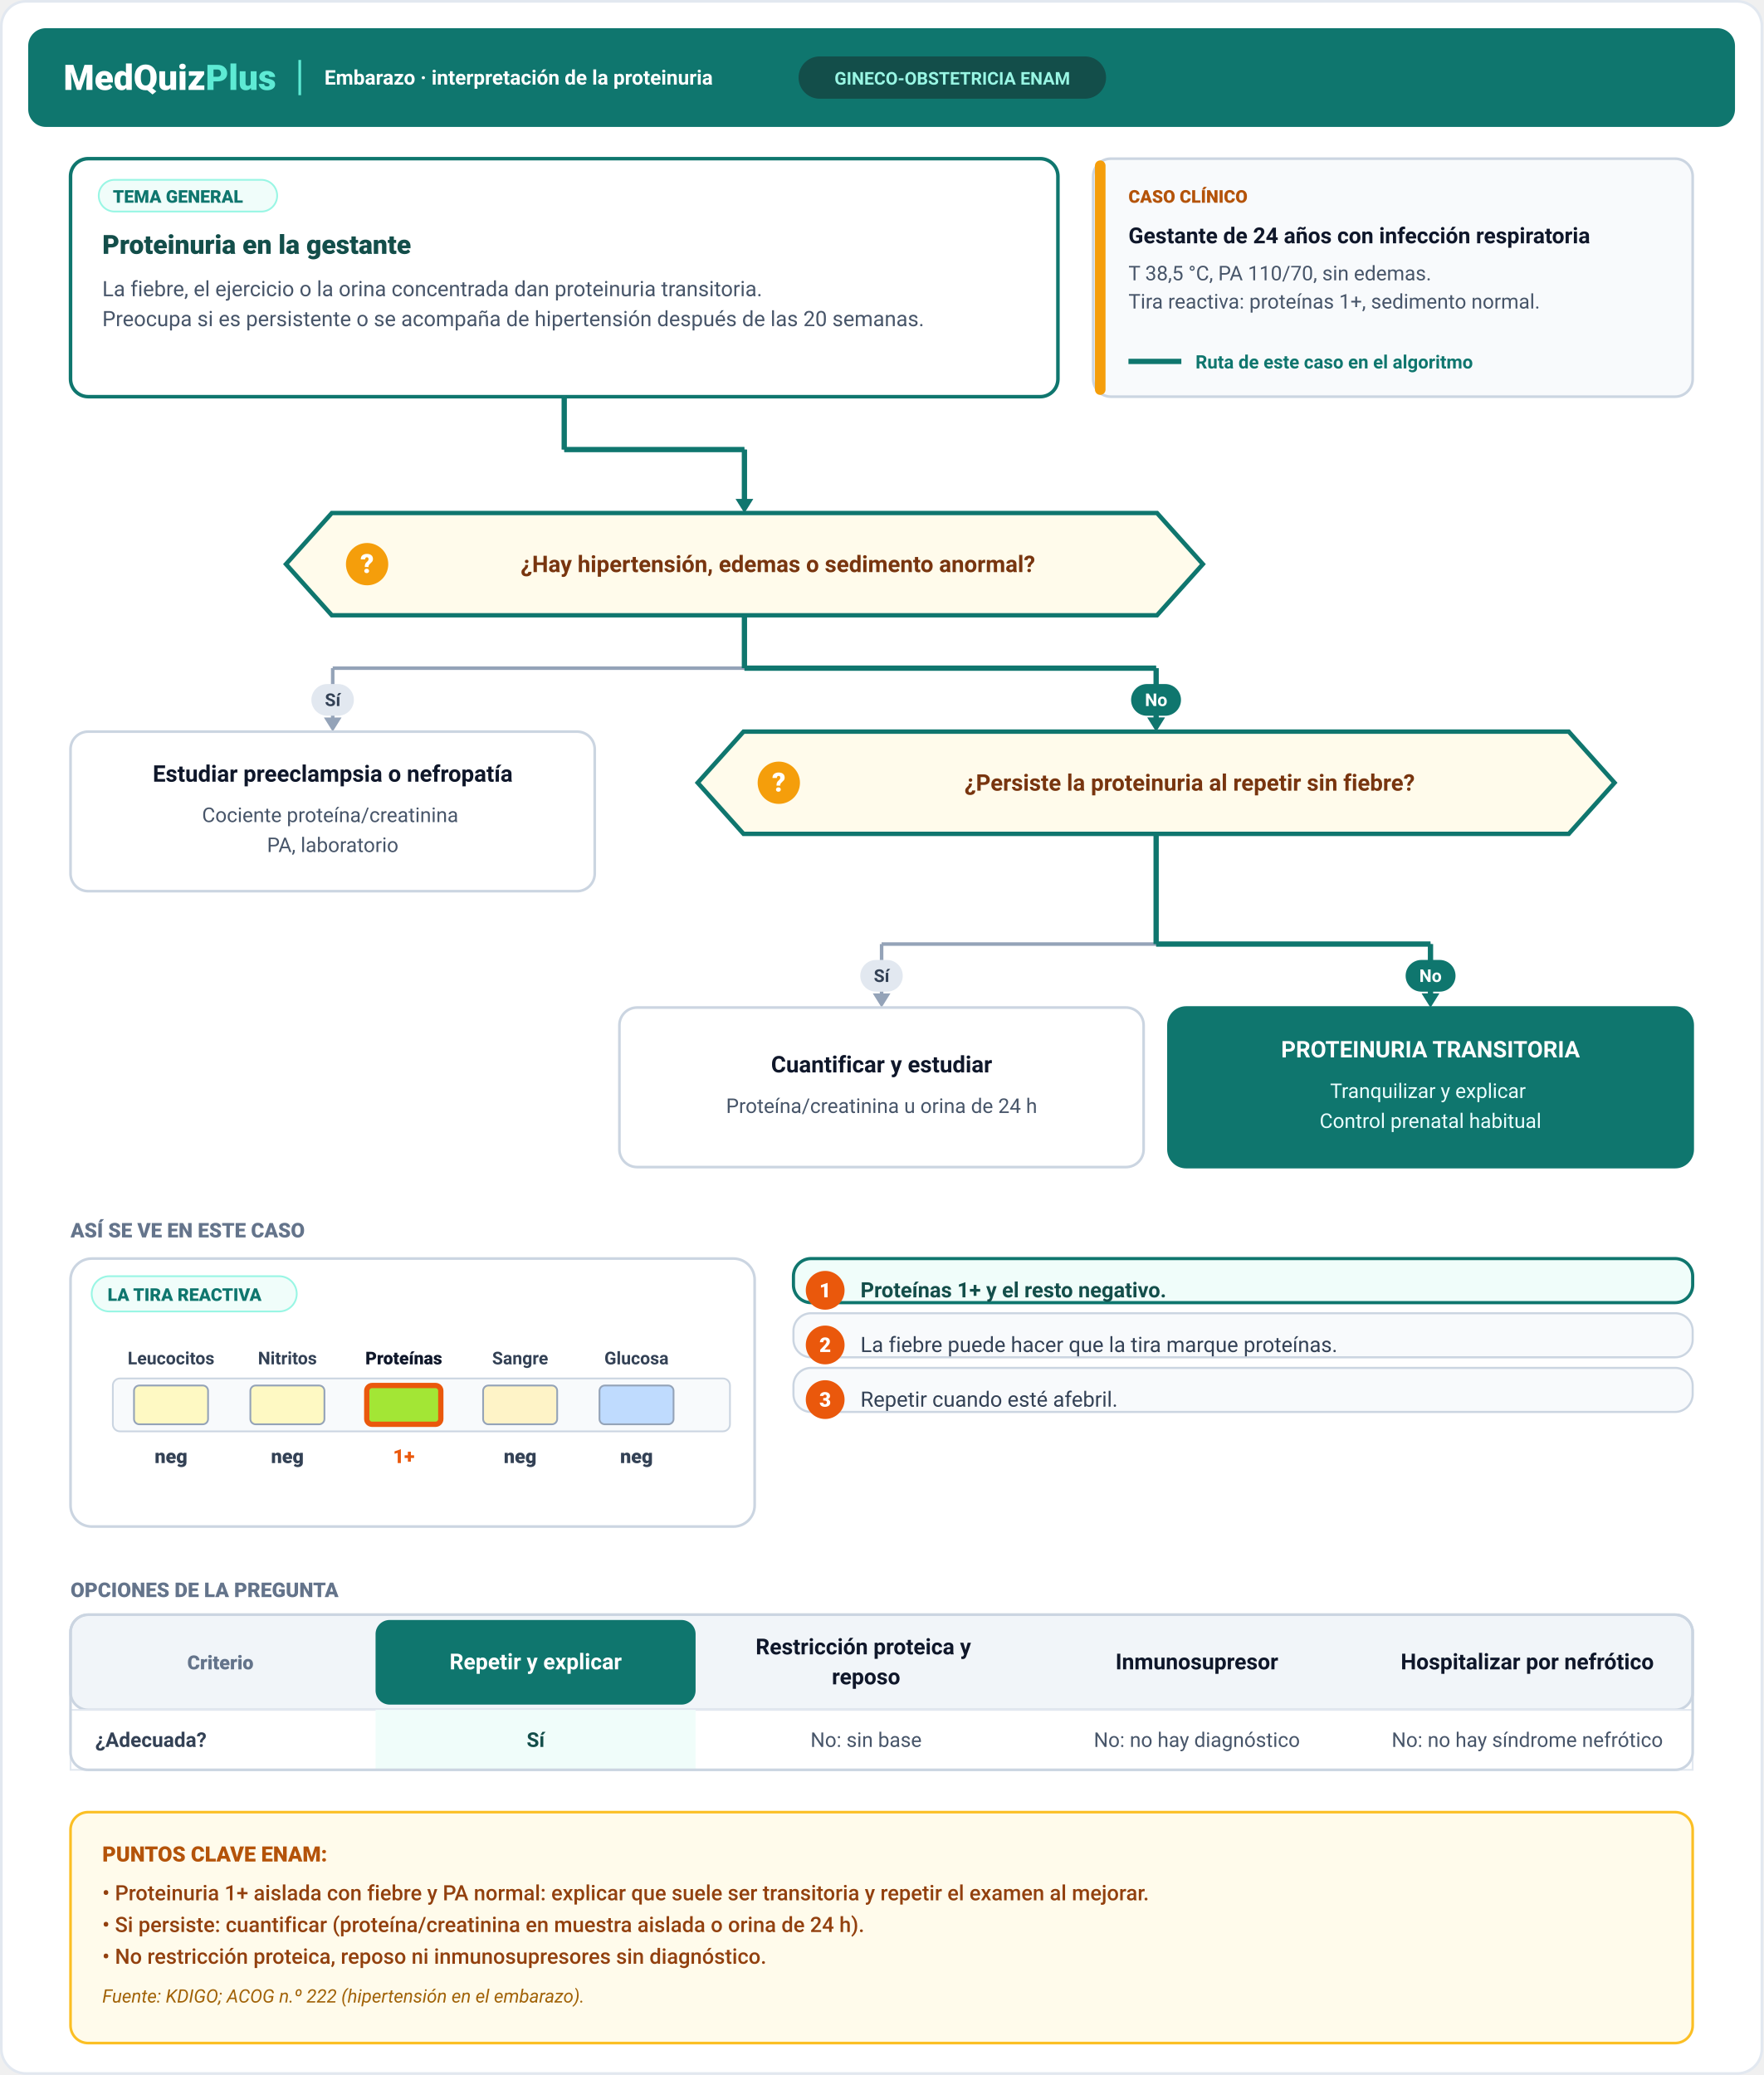
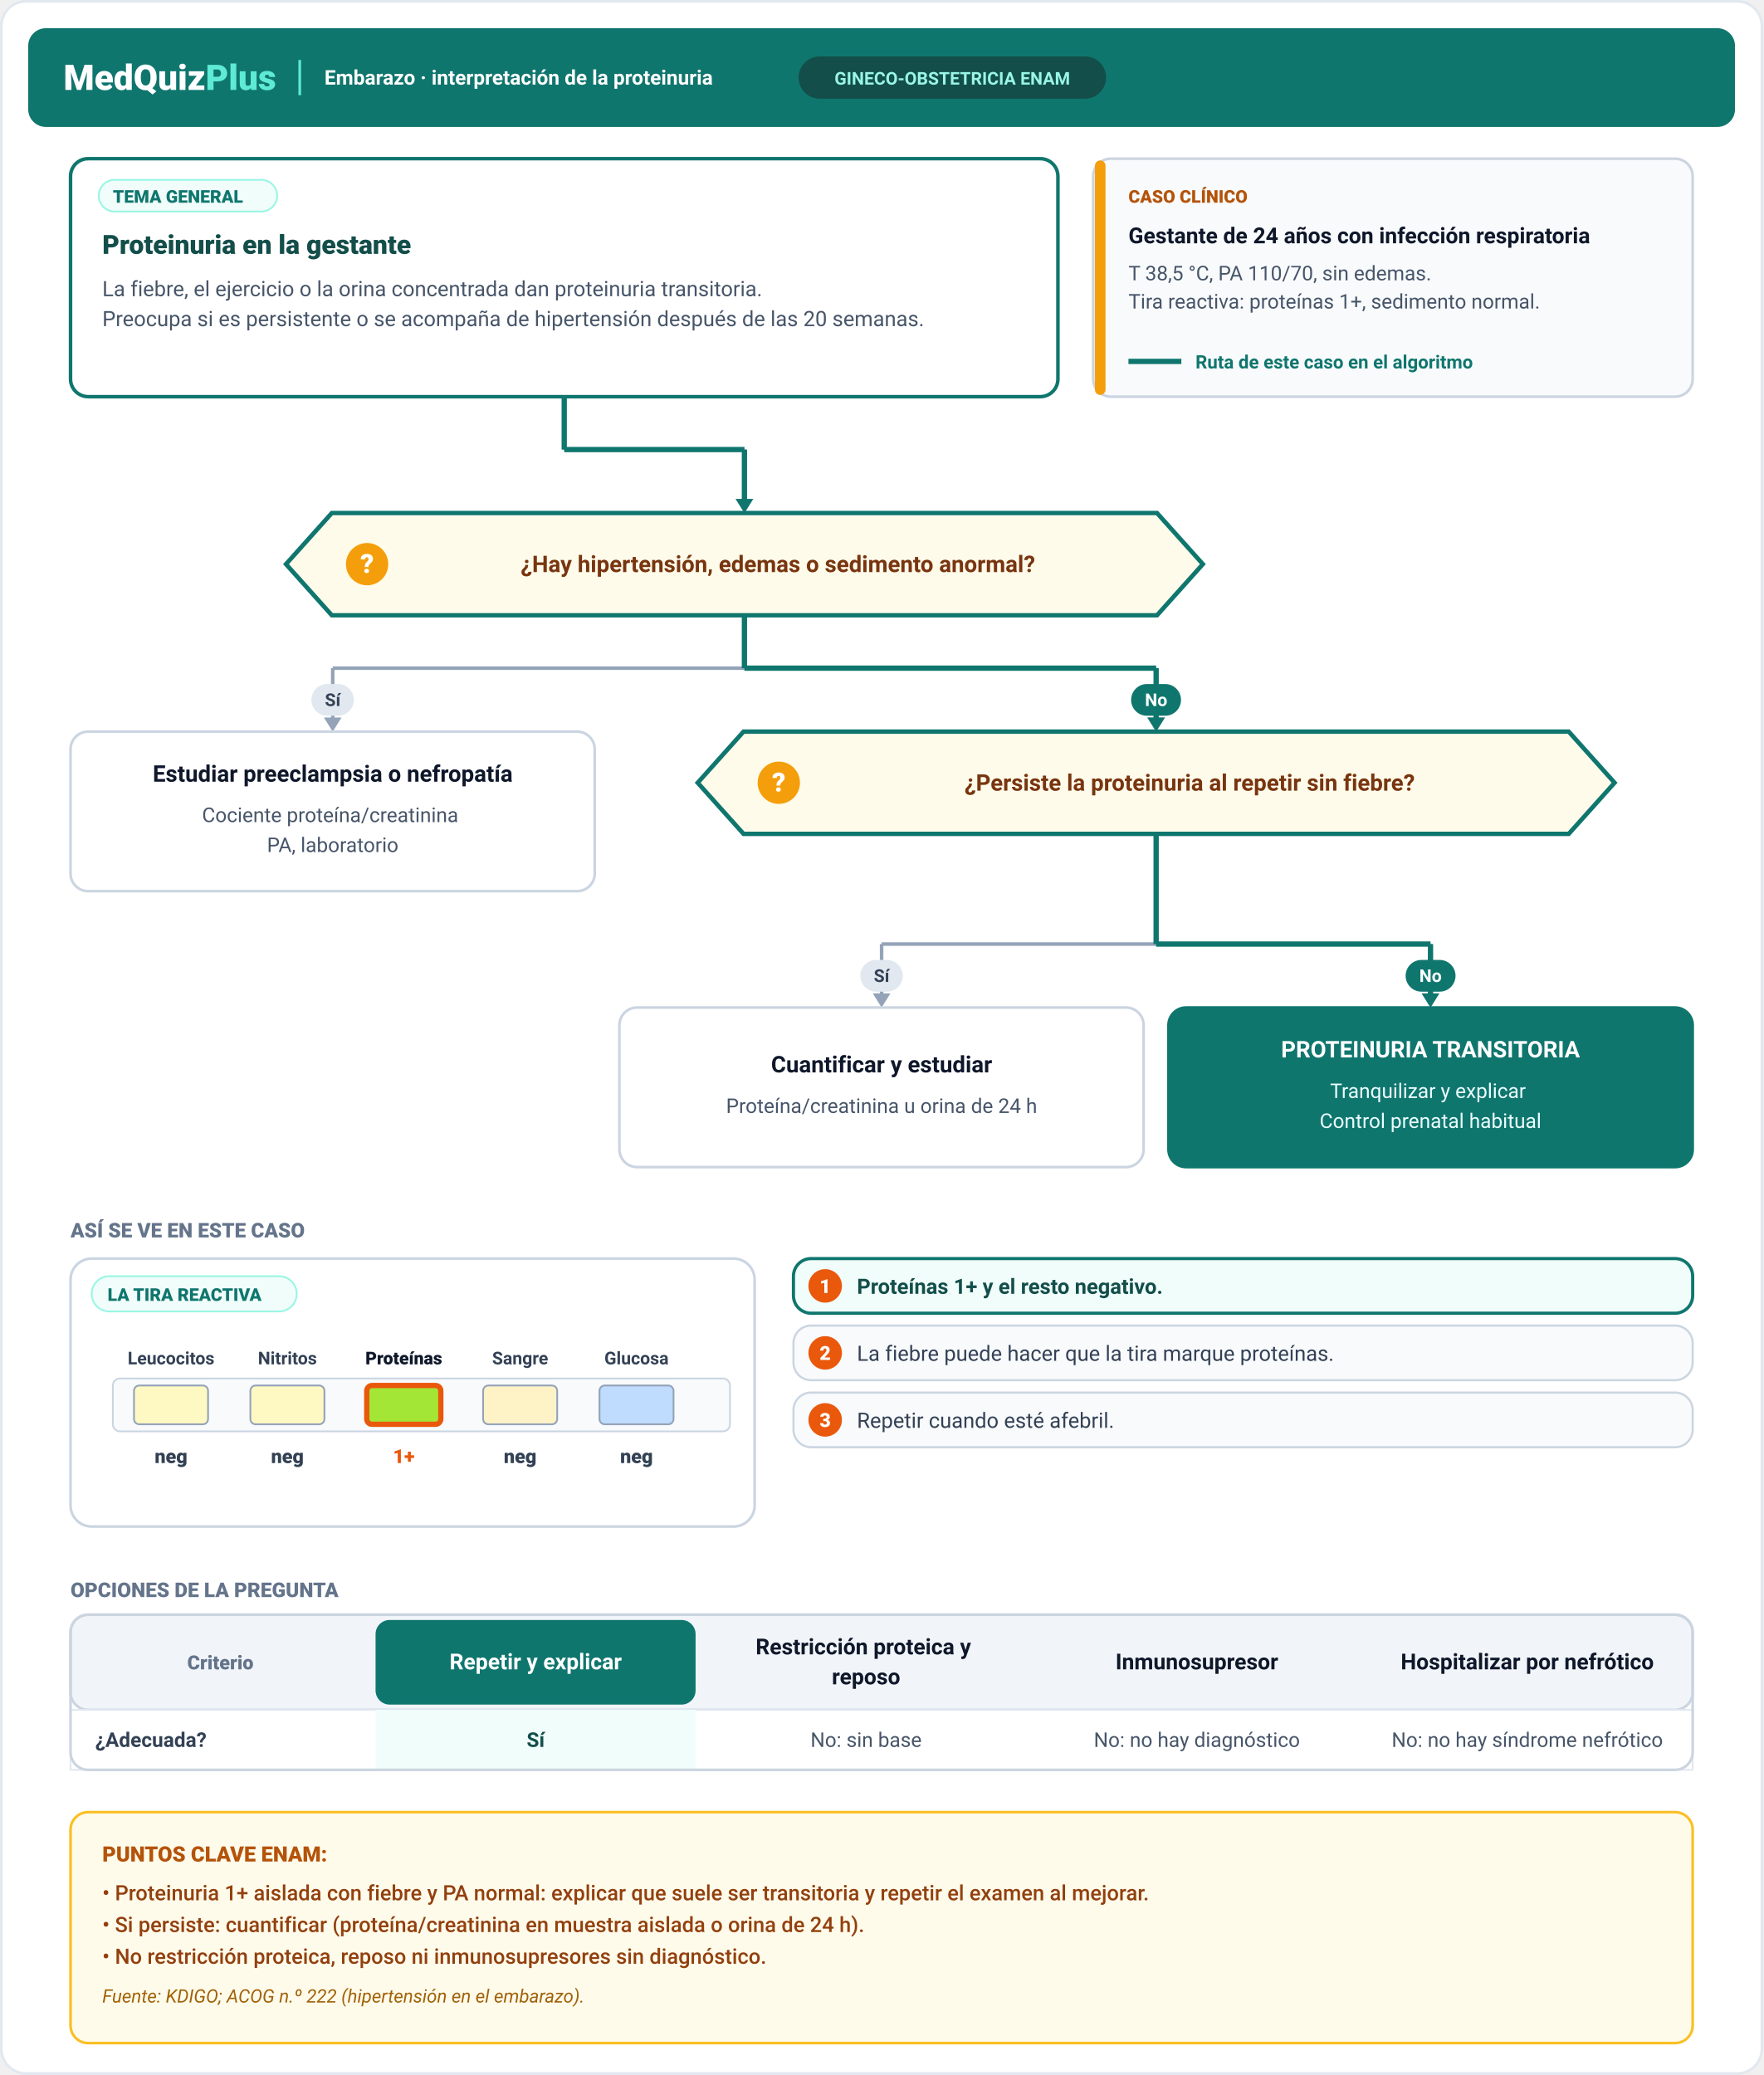
<svg xmlns="http://www.w3.org/2000/svg" width="1000" height="1177" viewBox="0 0 1000 1177" font-family="Segoe UI, Roboto, Helvetica, Arial, sans-serif" role="img" aria-label="Proteinuria de 1+ en gestante con fiebre: probablemente transitoria, repetir">
  <rect x="0.75" y="0.75" width="998.5" height="1175.4" rx="14" fill="#ffffff" stroke="#e2e8f0" stroke-width="1.5" />
  <rect x="16.0" y="16.0" width="968.0" height="56.0" rx="10" fill="#0f766e" stroke="none" stroke-width="1.5" />
  <text x="36" y="51.0" font-size="20" font-weight="800" fill="#ffffff">MedQuiz<tspan fill="#5eead4">Plus</tspan>
  </text>
  <line x1="170.0" y1="34.0" x2="170.0" y2="54.0" stroke="#5eead4" stroke-width="1.5" />
  <text x="184.0" y="48.0" font-size="11.5" font-weight="700" font-style="normal" fill="#ffffff" text-anchor="start" data-max="542">
    <tspan x="184.0" dy="0">Embarazo · interpretación de la proteinuria</tspan>
  </text>
  <rect x="452.9" y="32.0" width="174.4" height="24.0" rx="12" fill="#134e4a" stroke="none" stroke-width="1.5" />
  <text x="540.1" y="48.0" font-size="10" font-weight="700" font-style="normal" fill="#99f6e4" text-anchor="middle" data-max="158">
    <tspan x="540.1" dy="0">GINECO-OBSTETRICIA ENAM</tspan>
  </text>
  <rect x="40.0" y="90.0" width="560.0" height="135.0" rx="10" fill="#ffffff" stroke="#0f766e" stroke-width="2" />
  <rect x="56.0" y="102.0" width="101.2" height="18.0" rx="9" fill="#f0fdfa" stroke="#99f6e4" stroke-width="1" />
  <text x="64.0" y="115.0" font-size="10" font-weight="800" font-style="normal" fill="#0f766e" text-anchor="start" data-max="0">
    <tspan x="64.0" dy="0">TEMA GENERAL</tspan>
  </text>
  <text x="58.0" y="144.0" font-size="15" font-weight="800" font-style="normal" fill="#134e4a" text-anchor="start" data-max="524">
    <tspan x="58.0" dy="0">Proteinuria en la gestante</tspan>
  </text>
  <text x="58.0" y="168.0" font-size="12" font-weight="400" font-style="normal" fill="#475569" text-anchor="start" data-max="524">
    <tspan x="58.0" dy="0">La fiebre, el ejercicio o la orina concentrada dan proteinuria transitoria.</tspan>
    <tspan x="58.0" dy="17">Preocupa si es persistente o se acompaña de hipertensión después de las 20 semanas.</tspan>
  </text>
  <rect x="620.0" y="90.0" width="340.0" height="135.0" rx="10" fill="#f8fafc" stroke="#cbd5e1" stroke-width="1.5" />
  <rect x="621.0" y="91.0" width="6.0" height="133.0" rx="3" fill="#f59e0b" stroke="none" stroke-width="1.5" />
  <text x="640.0" y="115.0" font-size="10" font-weight="800" font-style="normal" fill="#b45309" text-anchor="start" data-max="0">
    <tspan x="640.0" dy="0">CASO CLÍNICO</tspan>
  </text>
  <text x="640.0" y="138.0" font-size="12.5" font-weight="700" font-style="normal" fill="#0f172a" text-anchor="start" data-max="304">
    <tspan x="640.0" dy="0">Gestante de 24 años con infección respiratoria</tspan>
  </text>
  <text x="640.0" y="159.0" font-size="11.5" font-weight="400" font-style="normal" fill="#475569" text-anchor="start" data-max="304">
    <tspan x="640.0" dy="0">T 38,5 °C, PA 110/70, sin edemas.</tspan>
    <tspan x="640.0" dy="16">Tira reactiva: proteínas 1+, sedimento normal.</tspan>
  </text>
  <line x1="640.0" y1="205.0" x2="670.0" y2="205.0" stroke="#0f766e" stroke-width="3" />
  <text x="678.0" y="209.0" font-size="10.5" font-weight="700" font-style="normal" fill="#0f766e" text-anchor="start" data-max="260">
    <tspan x="678.0" dy="0">Ruta de este caso en el algoritmo</tspan>
  </text>
  <line x1="320.0" y1="225.0" x2="320.0" y2="255.0" stroke="#94a3b8" stroke-width="2" />
  <line x1="320.0" y1="255.0" x2="422.2" y2="255.0" stroke="#94a3b8" stroke-width="2" />
  <line x1="422.2" y1="255.0" x2="422.2" y2="284.0" stroke="#94a3b8" stroke-width="2" />
  <polygon points="417.2,283.0 427.2,283.0 422.2,291.0" fill="#94a3b8" />
  <line x1="422.2" y1="349.0" x2="422.2" y2="379.0" stroke="#94a3b8" stroke-width="2" />
  <line x1="188.7" y1="379.0" x2="655.7" y2="379.0" stroke="#94a3b8" stroke-width="2" />
  <line x1="188.7" y1="379.0" x2="188.7" y2="408.0" stroke="#94a3b8" stroke-width="2" />
  <polygon points="183.7,407.0 193.7,407.0 188.7,415.0" fill="#94a3b8" />
  <line x1="655.7" y1="379.0" x2="655.7" y2="408.0" stroke="#94a3b8" stroke-width="2" />
  <polygon points="650.7,407.0 660.7,407.0 655.7,415.0" fill="#94a3b8" />
  <line x1="655.7" y1="473.0" x2="655.7" y2="535.5" stroke="#94a3b8" stroke-width="2" />
  <line x1="500.0" y1="535.5" x2="811.3" y2="535.5" stroke="#94a3b8" stroke-width="2" />
  <line x1="500.0" y1="535.5" x2="500.0" y2="564.5" stroke="#94a3b8" stroke-width="2" />
  <polygon points="495.0,563.5 505.0,563.5 500.0,571.5" fill="#94a3b8" />
  <line x1="811.3" y1="535.5" x2="811.3" y2="564.5" stroke="#94a3b8" stroke-width="2" />
  <polygon points="806.3,563.5 816.3,563.5 811.3,571.5" fill="#94a3b8" />
  <line x1="320.0" y1="225.0" x2="320.0" y2="255.0" stroke="#0f766e" stroke-width="3" />
  <line x1="320.0" y1="255.0" x2="422.2" y2="255.0" stroke="#0f766e" stroke-width="3" />
  <line x1="422.2" y1="255.0" x2="422.2" y2="284.0" stroke="#0f766e" stroke-width="3" />
  <polygon points="417.2,283.0 427.2,283.0 422.2,291.0" fill="#0f766e" />
  <line x1="422.2" y1="349.0" x2="422.2" y2="379.0" stroke="#0f766e" stroke-width="3" />
  <line x1="422.2" y1="379.0" x2="655.7" y2="379.0" stroke="#0f766e" stroke-width="3" />
  <line x1="655.7" y1="379.0" x2="655.7" y2="408.0" stroke="#0f766e" stroke-width="3" />
  <polygon points="650.7,407.0 660.7,407.0 655.7,415.0" fill="#0f766e" />
  <line x1="655.7" y1="473.0" x2="655.7" y2="535.5" stroke="#0f766e" stroke-width="3" />
  <line x1="655.7" y1="535.5" x2="811.3" y2="535.5" stroke="#0f766e" stroke-width="3" />
  <line x1="811.3" y1="535.5" x2="811.3" y2="564.5" stroke="#0f766e" stroke-width="3" />
  <polygon points="806.3,563.5 816.3,563.5 811.3,571.5" fill="#0f766e" />
  <rect x="176.6" y="388.0" width="24.1" height="18.0" rx="9" fill="#e2e8f0" stroke="none" stroke-width="1.5" />
  <text x="188.7" y="400.5" font-size="10" font-weight="700" font-style="normal" fill="#334155" text-anchor="middle" data-max="0">
    <tspan x="188.7" dy="0">Sí</tspan>
  </text>
  <rect x="641.5" y="388.0" width="28.3" height="18.0" rx="9" fill="#0f766e" stroke="none" stroke-width="1.5" />
  <text x="655.7" y="400.5" font-size="10" font-weight="700" font-style="normal" fill="#ffffff" text-anchor="middle" data-max="0">
    <tspan x="655.7" dy="0">No</tspan>
  </text>
  <rect x="487.9" y="544.5" width="24.1" height="18.0" rx="9" fill="#e2e8f0" stroke="none" stroke-width="1.5" />
  <text x="500.0" y="557.0" font-size="10" font-weight="700" font-style="normal" fill="#334155" text-anchor="middle" data-max="0">
    <tspan x="500.0" dy="0">Sí</tspan>
  </text>
  <rect x="797.2" y="544.5" width="28.3" height="18.0" rx="9" fill="#0f766e" stroke="none" stroke-width="1.5" />
  <text x="811.3" y="557.0" font-size="10" font-weight="700" font-style="normal" fill="#ffffff" text-anchor="middle" data-max="0">
    <tspan x="811.3" dy="0">No</tspan>
  </text>
  <polygon points="162.2,320.0 188.2,291.0 656.2,291.0 682.2,320.0 656.2,349.0 188.2,349.0" fill="#fffbeb" stroke="#0f766e" stroke-width="2.5" />
  <circle cx="208.2" cy="320.0" r="12" fill="#f59e0b" stroke="none" stroke-width="0" />
  <text x="208.2" y="325.0" font-size="15" font-weight="800" font-style="normal" fill="#ffffff" text-anchor="middle" data-max="0">
    <tspan x="208.2" dy="0">?</tspan>
  </text>
  <text x="441.2" y="324.5" font-size="13" font-weight="700" font-style="normal" fill="#78350f" text-anchor="middle" data-max="410">
    <tspan x="441.2" dy="0">¿Hay hipertensión, edemas o sedimento anormal?</tspan>
  </text>
  <rect x="40.0" y="415.0" width="297.3" height="90.5" rx="10" fill="#ffffff" stroke="#cbd5e1" stroke-width="1.5" />
  <text x="188.7" y="443.4" font-size="13" font-weight="700" font-style="normal" fill="#0f172a" text-anchor="middle" data-max="269">
    <tspan x="188.7" dy="0">Estudiar preeclampsia o nefropatía</tspan>
  </text>
  <text x="188.7" y="466.3" font-size="11.5" font-weight="400" font-style="normal" fill="#475569" text-anchor="middle" data-max="269">
    <tspan x="188.7" dy="0">Cociente proteína/creatinina</tspan>
    <tspan x="188.7" dy="17">PA, laboratorio</tspan>
  </text>
  <polygon points="395.7,444.0 421.7,415.0 889.7,415.0 915.7,444.0 889.7,473.0 421.7,473.0" fill="#fffbeb" stroke="#0f766e" stroke-width="2.5" />
  <circle cx="441.7" cy="444.0" r="12" fill="#f59e0b" stroke="none" stroke-width="0" />
  <text x="441.7" y="449.0" font-size="15" font-weight="800" font-style="normal" fill="#ffffff" text-anchor="middle" data-max="0">
    <tspan x="441.7" dy="0">?</tspan>
  </text>
  <text x="674.7" y="448.5" font-size="13" font-weight="700" font-style="normal" fill="#78350f" text-anchor="middle" data-max="410">
    <tspan x="674.7" dy="0">¿Persiste la proteinuria al repetir sin fiebre?</tspan>
  </text>
  <rect x="351.3" y="571.5" width="297.3" height="90.5" rx="10" fill="#ffffff" stroke="#cbd5e1" stroke-width="1.5" />
  <text x="500.0" y="608.3" font-size="13" font-weight="700" font-style="normal" fill="#0f172a" text-anchor="middle" data-max="269">
    <tspan x="500.0" dy="0">Cuantificar y estudiar</tspan>
  </text>
  <text x="500.0" y="631.3" font-size="11.5" font-weight="400" font-style="normal" fill="#475569" text-anchor="middle" data-max="269">
    <tspan x="500.0" dy="0">Proteína/creatinina u orina de 24 h</tspan>
  </text>
  <rect x="662.7" y="571.5" width="297.3" height="90.5" rx="10" fill="#0f766e" stroke="#0f766e" stroke-width="1.5" />
  <text x="811.3" y="599.8" font-size="13" font-weight="700" font-style="normal" fill="#ffffff" text-anchor="middle" data-max="269">
    <tspan x="811.3" dy="0">PROTEINURIA TRANSITORIA</tspan>
  </text>
  <text x="811.3" y="622.8" font-size="11.5" font-weight="400" font-style="normal" fill="#ecfeff" text-anchor="middle" data-max="269">
    <tspan x="811.3" dy="0">Tranquilizar y explicar</tspan>
    <tspan x="811.3" dy="17">Control prenatal habitual</tspan>
  </text>
  <text x="40.0" y="701.9" font-size="11.5" font-weight="800" font-style="normal" fill="#64748b" text-anchor="start" data-max="900">
    <tspan x="40.0" dy="0">ASÍ SE VE EN ESTE CASO</tspan>
  </text>
  <rect x="40.0" y="713.9" width="388.0" height="152.0" rx="12" fill="#ffffff" stroke="#cbd5e1" stroke-width="1.5" />
  <rect x="52.0" y="723.9" width="116.3" height="20.0" rx="10" fill="#f0fdfa" stroke="#99f6e4" stroke-width="1" />
  <text x="61.0" y="737.9" font-size="10" font-weight="800" font-style="normal" fill="#0f766e" text-anchor="start" data-max="346">
    <tspan x="61.0" dy="0">LA TIRA REACTIVA</tspan>
  </text>
-   <g transform="translate(54.0,751.9) scale(1.0)">
-     <rect x="10" y="30" width="350" height="30" rx="4" fill="#f8fafc" stroke="#cbd5e1" />
-     <rect x="22" y="34" width="42" height="22" rx="3" fill="#fef9c3" stroke="#94a3b8" stroke-width="1" />
-     <text x="43" y="22" font-size="10" font-weight="600" fill="#334155" text-anchor="middle" data-max="0">Leucocitos</text>
-     <text x="43" y="78" font-size="11" font-weight="800" fill="#334155" text-anchor="middle" data-max="0">neg</text>
-     <rect x="88" y="34" width="42" height="22" rx="3" fill="#fef9c3" stroke="#94a3b8" stroke-width="1" />
-     <text x="109" y="22" font-size="10" font-weight="600" fill="#334155" text-anchor="middle" data-max="0">Nitritos</text>
-     <text x="109" y="78" font-size="11" font-weight="800" fill="#334155" text-anchor="middle" data-max="0">neg</text>
-     <rect x="154" y="34" width="42" height="22" rx="3" fill="#a3e635" stroke="#ea580c" stroke-width="3" />
-     <text x="175" y="22" font-size="10" font-weight="800" fill="#0f172a" text-anchor="middle" data-max="0">Proteínas</text>
-     <text x="175" y="78" font-size="11" font-weight="800" fill="#ea580c" text-anchor="middle" data-max="0">1+</text>
-     <rect x="220" y="34" width="42" height="22" rx="3" fill="#fef3c7" stroke="#94a3b8" stroke-width="1" />
-     <text x="241" y="22" font-size="10" font-weight="600" fill="#334155" text-anchor="middle" data-max="0">Sangre</text>
-     <text x="241" y="78" font-size="11" font-weight="800" fill="#334155" text-anchor="middle" data-max="0">neg</text>
-     <rect x="286" y="34" width="42" height="22" rx="3" fill="#bfdbfe" stroke="#94a3b8" stroke-width="1" />
-     <text x="307" y="22" font-size="10" font-weight="600" fill="#334155" text-anchor="middle" data-max="0">Glucosa</text>
-     <text x="307" y="78" font-size="11" font-weight="800" fill="#334155" text-anchor="middle" data-max="0">neg</text>
+   <g data-box="54.0 751.9 360.0 90.0">
+     <g transform="translate(54.0,751.9) scale(1.0)">
+       <rect x="10" y="30" width="350" height="30" rx="4" fill="#f8fafc" stroke="#cbd5e1" />
+       <rect x="22" y="34" width="42" height="22" rx="3" fill="#fef9c3" stroke="#94a3b8" stroke-width="1" />
+       <text x="43" y="22" font-size="10" font-weight="600" fill="#334155" text-anchor="middle" data-max="0">Leucocitos</text>
+       <text x="43" y="78" font-size="11" font-weight="800" fill="#334155" text-anchor="middle" data-max="0">neg</text>
+       <rect x="88" y="34" width="42" height="22" rx="3" fill="#fef9c3" stroke="#94a3b8" stroke-width="1" />
+       <text x="109" y="22" font-size="10" font-weight="600" fill="#334155" text-anchor="middle" data-max="0">Nitritos</text>
+       <text x="109" y="78" font-size="11" font-weight="800" fill="#334155" text-anchor="middle" data-max="0">neg</text>
+       <rect x="154" y="34" width="42" height="22" rx="3" fill="#a3e635" stroke="#ea580c" stroke-width="3" />
+       <text x="175" y="22" font-size="10" font-weight="800" fill="#0f172a" text-anchor="middle" data-max="0">Proteínas</text>
+       <text x="175" y="78" font-size="11" font-weight="800" fill="#ea580c" text-anchor="middle" data-max="0">1+</text>
+       <rect x="220" y="34" width="42" height="22" rx="3" fill="#fef3c7" stroke="#94a3b8" stroke-width="1" />
+       <text x="241" y="22" font-size="10" font-weight="600" fill="#334155" text-anchor="middle" data-max="0">Sangre</text>
+       <text x="241" y="78" font-size="11" font-weight="800" fill="#334155" text-anchor="middle" data-max="0">neg</text>
+       <rect x="286" y="34" width="42" height="22" rx="3" fill="#bfdbfe" stroke="#94a3b8" stroke-width="1" />
+       <text x="307" y="22" font-size="10" font-weight="600" fill="#334155" text-anchor="middle" data-max="0">Glucosa</text>
+       <text x="307" y="78" font-size="11" font-weight="800" fill="#334155" text-anchor="middle" data-max="0">neg</text>
+     </g>
  </g>
-   <rect x="450.0" y="713.9" width="510.0" height="25.0" rx="10" fill="#f0fdfa" stroke="#0f766e" stroke-width="1.8" />
-   <circle cx="468.0" cy="731.9" r="11" fill="#ea580c" stroke="none" stroke-width="0" />
-   <text x="468.0" y="735.9" font-size="11.5" font-weight="800" font-style="normal" fill="#ffffff" text-anchor="middle" data-max="0">
+   <rect x="450.0" y="713.9" width="510.0" height="31.0" rx="10" fill="#f0fdfa" stroke="#0f766e" stroke-width="1.8" />
+   <circle cx="468.0" cy="729.4" r="9.5" fill="#ea580c" stroke="none" stroke-width="0" />
+   <text x="468.0" y="733.4" font-size="11" font-weight="800" font-style="normal" fill="#ffffff" text-anchor="middle" data-max="0">
    <tspan x="468.0" dy="0">1</tspan>
  </text>
-   <text x="488.0" y="735.9" font-size="12" font-weight="600" font-style="normal" fill="#134e4a" text-anchor="start" data-max="466">
-     <tspan x="488.0" dy="0">Proteínas 1+ y el resto negativo.</tspan>
-   </text>
-   <rect x="450.0" y="744.9" width="510.0" height="25.0" rx="10" fill="#f8fafc" stroke="#cbd5e1" stroke-width="1.2" />
-   <circle cx="468.0" cy="762.9" r="11" fill="#ea580c" stroke="none" stroke-width="0" />
-   <text x="468.0" y="766.9" font-size="11.5" font-weight="800" font-style="normal" fill="#ffffff" text-anchor="middle" data-max="0">
+   <text x="486.0" y="733.9" font-size="12" font-weight="600" font-style="normal" fill="#134e4a" text-anchor="start" data-max="466">
+     <tspan x="486.0" dy="0">Proteínas 1+ y el resto negativo.</tspan>
+   </text>
+   <rect x="450.0" y="751.9" width="510.0" height="31.0" rx="10" fill="#f8fafc" stroke="#cbd5e1" stroke-width="1.2" />
+   <circle cx="468.0" cy="767.4" r="9.5" fill="#ea580c" stroke="none" stroke-width="0" />
+   <text x="468.0" y="771.4" font-size="11" font-weight="800" font-style="normal" fill="#ffffff" text-anchor="middle" data-max="0">
    <tspan x="468.0" dy="0">2</tspan>
  </text>
-   <text x="488.0" y="766.9" font-size="12" font-weight="400" font-style="normal" fill="#334155" text-anchor="start" data-max="466">
-     <tspan x="488.0" dy="0">La fiebre puede hacer que la tira marque proteínas.</tspan>
-   </text>
-   <rect x="450.0" y="775.9" width="510.0" height="25.0" rx="10" fill="#f8fafc" stroke="#cbd5e1" stroke-width="1.2" />
-   <circle cx="468.0" cy="793.9" r="11" fill="#ea580c" stroke="none" stroke-width="0" />
-   <text x="468.0" y="797.9" font-size="11.5" font-weight="800" font-style="normal" fill="#ffffff" text-anchor="middle" data-max="0">
+   <text x="486.0" y="771.9" font-size="12" font-weight="400" font-style="normal" fill="#334155" text-anchor="start" data-max="466">
+     <tspan x="486.0" dy="0">La fiebre puede hacer que la tira marque proteínas.</tspan>
+   </text>
+   <rect x="450.0" y="789.9" width="510.0" height="31.0" rx="10" fill="#f8fafc" stroke="#cbd5e1" stroke-width="1.2" />
+   <circle cx="468.0" cy="805.4" r="9.5" fill="#ea580c" stroke="none" stroke-width="0" />
+   <text x="468.0" y="809.4" font-size="11" font-weight="800" font-style="normal" fill="#ffffff" text-anchor="middle" data-max="0">
    <tspan x="468.0" dy="0">3</tspan>
  </text>
-   <text x="488.0" y="797.9" font-size="12" font-weight="400" font-style="normal" fill="#334155" text-anchor="start" data-max="466">
-     <tspan x="488.0" dy="0">Repetir cuando esté afebril.</tspan>
+   <text x="486.0" y="809.9" font-size="12" font-weight="400" font-style="normal" fill="#334155" text-anchor="start" data-max="466">
+     <tspan x="486.0" dy="0">Repetir cuando esté afebril.</tspan>
  </text>
  <text x="40.0" y="905.9" font-size="11.5" font-weight="800" font-style="normal" fill="#64748b" text-anchor="start" data-max="900">
    <tspan x="40.0" dy="0">OPCIONES DE LA PREGUNTA</tspan>
  </text>
  <rect x="40.0" y="915.9" width="920.0" height="54.0" rx="10" fill="#f1f5f9" stroke="#cbd5e1" stroke-width="1.5" />
  <text x="125.0" y="946.9" font-size="11" font-weight="800" font-style="normal" fill="#64748b" text-anchor="middle" data-max="154">
    <tspan x="125.0" dy="0">Criterio</tspan>
  </text>
  <rect x="213.0" y="918.9" width="181.5" height="48.0" rx="8" fill="#0f766e" stroke="none" stroke-width="1.5" />
  <text x="303.8" y="946.9" font-size="12.5" font-weight="700" font-style="normal" fill="#ffffff" text-anchor="middle" data-max="168">
    <tspan x="303.8" dy="0">Repetir y explicar</tspan>
  </text>
  <text x="491.2" y="938.4" font-size="12.5" font-weight="700" font-style="normal" fill="#0f172a" text-anchor="middle" data-max="168">
    <tspan x="491.2" dy="0">Restricción proteica y</tspan>
    <tspan x="491.2" dy="17">reposo</tspan>
  </text>
  <text x="678.8" y="946.9" font-size="12.5" font-weight="700" font-style="normal" fill="#0f172a" text-anchor="middle" data-max="168">
    <tspan x="678.8" dy="0">Inmunosupresor</tspan>
  </text>
  <text x="866.2" y="946.9" font-size="12.5" font-weight="700" font-style="normal" fill="#0f172a" text-anchor="middle" data-max="168">
    <tspan x="866.2" dy="0">Hospitalizar por nefrótico</tspan>
  </text>
  <rect x="40.0" y="969.9" width="920.0" height="34.0" rx="0" fill="#ffffff" stroke="#e2e8f0" stroke-width="1" />
  <rect x="213.0" y="969.9" width="181.5" height="34.0" rx="0" fill="#f0fdfa" stroke="none" stroke-width="1.5" />
  <text x="54.0" y="990.9" font-size="11.5" font-weight="700" font-style="normal" fill="#334155" text-anchor="start" data-max="146">
    <tspan x="54.0" dy="0">¿Adecuada?</tspan>
  </text>
  <text x="303.8" y="990.9" font-size="11.5" font-weight="600" font-style="normal" fill="#134e4a" text-anchor="middle" data-max="166">
    <tspan x="303.8" dy="0">Sí</tspan>
  </text>
  <text x="491.2" y="990.9" font-size="11.5" font-weight="400" font-style="normal" fill="#475569" text-anchor="middle" data-max="166">
    <tspan x="491.2" dy="0">No: sin base</tspan>
  </text>
  <text x="678.8" y="990.9" font-size="11.5" font-weight="400" font-style="normal" fill="#475569" text-anchor="middle" data-max="166">
    <tspan x="678.8" dy="0">No: no hay diagnóstico</tspan>
  </text>
  <text x="866.2" y="990.9" font-size="11.5" font-weight="400" font-style="normal" fill="#475569" text-anchor="middle" data-max="166">
    <tspan x="866.2" dy="0">No: no hay síndrome nefrótico</tspan>
  </text>
  <rect x="40.0" y="915.9" width="920.0" height="88.0" rx="10" fill="none" stroke="#cbd5e1" stroke-width="1.5" />
  <rect x="40.0" y="1027.9" width="920.0" height="131.0" rx="10" fill="#fffbeb" stroke="#fbbf24" stroke-width="1.5" />
  <text x="58.0" y="1055.9" font-size="12" font-weight="800" font-style="normal" fill="#b45309" text-anchor="start" data-max="884">
    <tspan x="58.0" dy="0">PUNTOS CLAVE ENAM:</tspan>
  </text>
  <text x="58.0" y="1077.9" font-size="12" font-weight="500" font-style="normal" fill="#92400e" text-anchor="start" data-max="884">
    <tspan x="58.0" dy="0">• Proteinuria 1+ aislada con fiebre y PA normal: explicar que suele ser transitoria y repetir el examen al mejorar.</tspan>
    <tspan x="58.0" dy="18">• Si persiste: cuantificar (proteína/creatinina en muestra aislada o orina de 24 h).</tspan>
    <tspan x="58.0" dy="18">• No restricción proteica, reposo ni inmunosupresores sin diagnóstico.</tspan>
  </text>
  <text x="58.0" y="1135.9" font-size="10.5" font-weight="400" font-style="italic" fill="#a16207" text-anchor="start" data-max="884">
    <tspan x="58.0" dy="0">Fuente: KDIGO; ACOG n.º 222 (hipertensión en el embarazo).</tspan>
  </text>
</svg>
